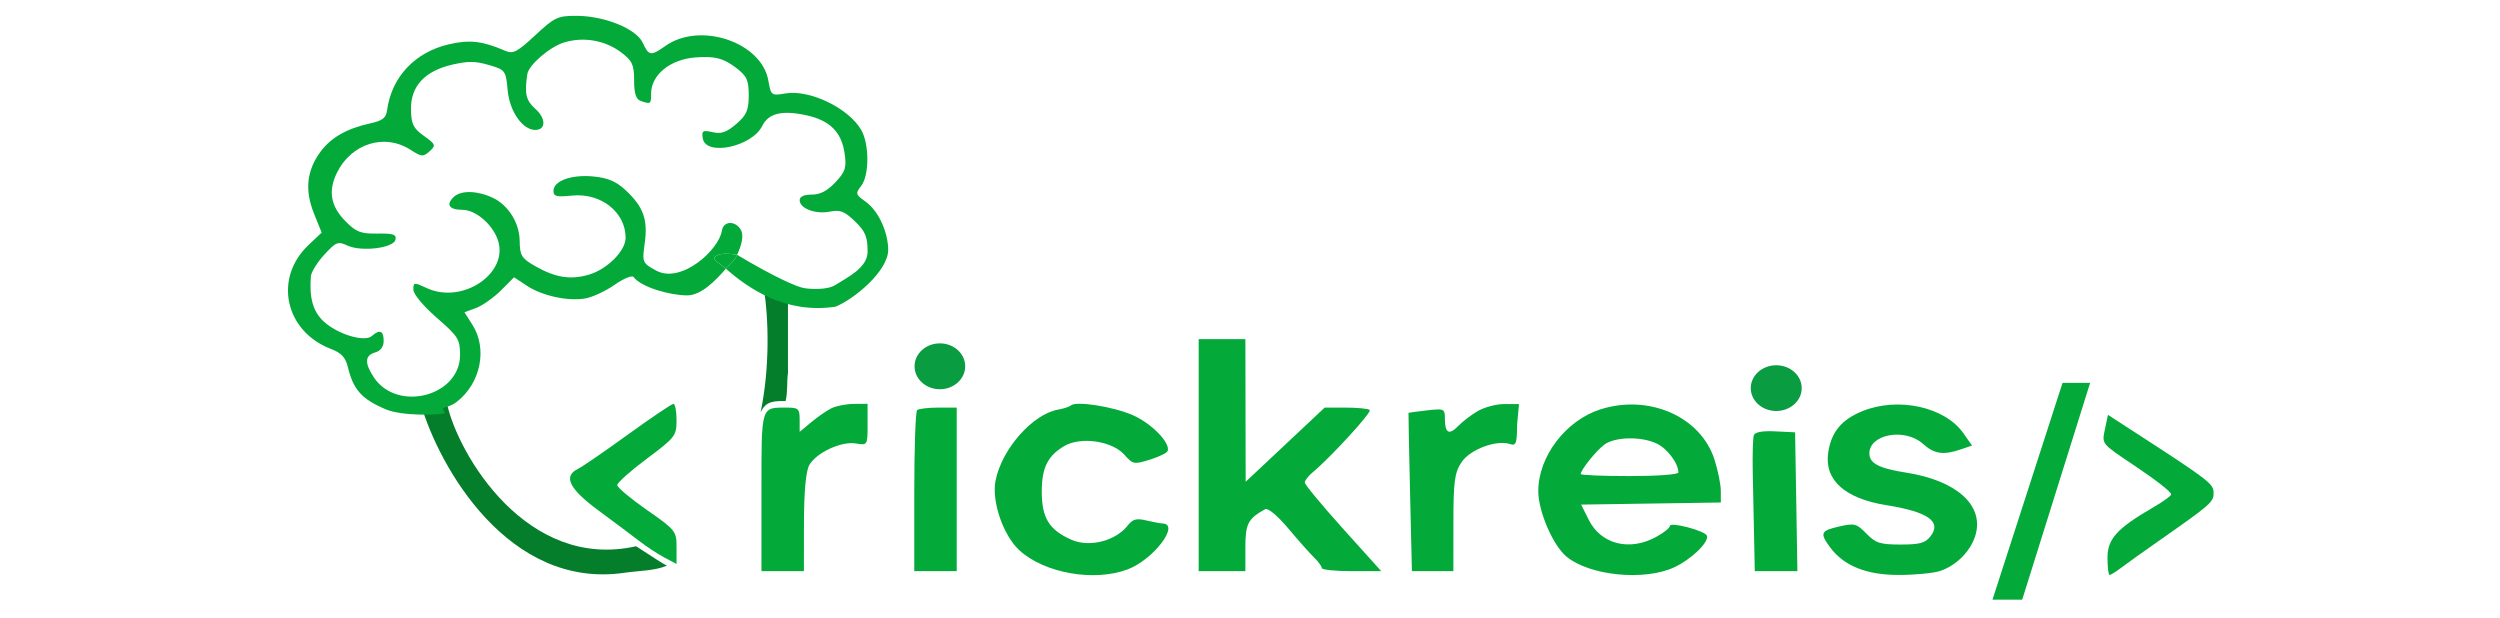
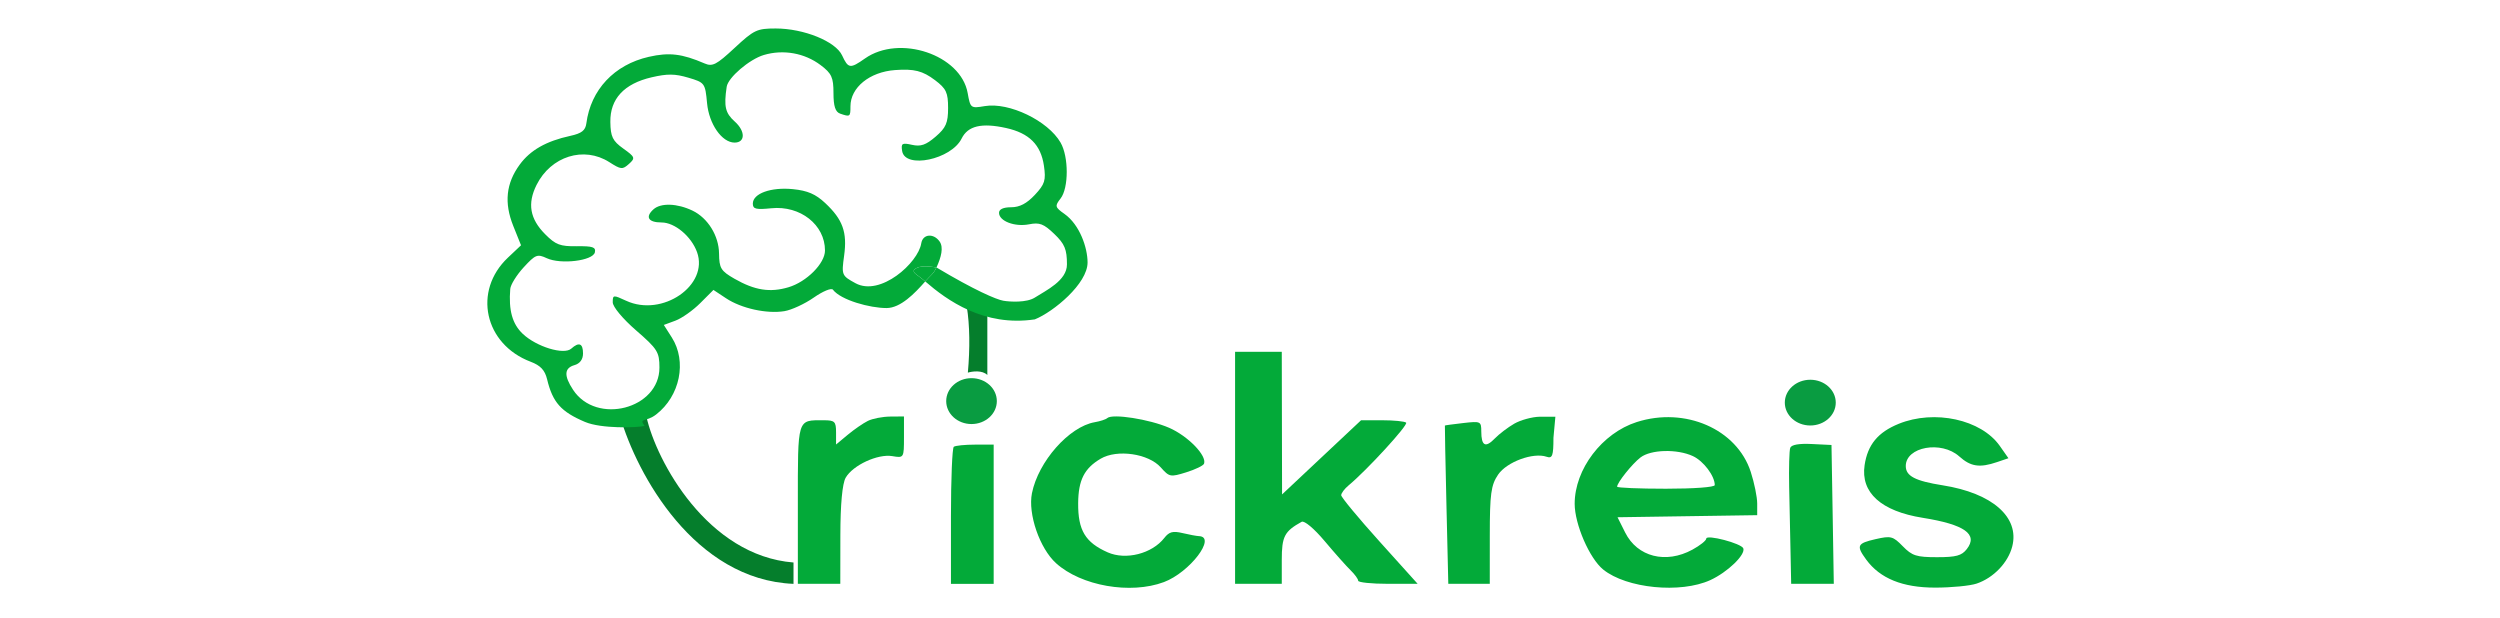
<svg xmlns="http://www.w3.org/2000/svg" width="1580" height="390" viewBox="0 0 1580 390" fill="none">
-   <path fill-rule="evenodd" clip-rule="evenodd" d="M934.015 259.761C929.988 262.076 924.432 266.305 921.671 269.156C915.804 275.218 913.172 273.819 913.172 264.641C913.172 258.297 912.761 258.107 901.77 259.365C895.5 260.081 890.279 260.79 890.172 260.939C890.065 261.086 890.505 283.654 891.151 311.09L892.326 360.971H905.432H918.537L918.548 330.321C918.556 304.171 919.326 298.541 923.79 291.981C929.282 283.909 945.98 277.755 954.468 280.673C958.111 281.928 958.779 280.069 958.779 268.677L960 255.374L950.06 255.374C945.263 255.47 938.044 257.444 934.015 259.761Z" fill="#03AA39" />
-   <path d="M394.747 361.985C321.323 372.76 277.473 295.052 266 255.463H282.571C289.76 287.551 333.067 360.756 402 345.231C405.528 347.541 410.971 351.076 415.211 353.762C416.526 354.595 417.726 355.346 418.716 355.953L421.5 357.5C421.5 357.511 421.49 357.516 421.469 357.513C413.726 360.801 404.005 360.627 394.747 361.985Z" fill="#057E2C" />
-   <path d="M498 185.673V235.873C497.211 240.571 497.929 247.662 496.5 253.5C485.793 253 483.256 255.602 480.707 260.5C486.501 232.854 485.913 202.037 482.703 182L498 185.673Z" fill="#057E2C" />
-   <path d="M458.743 169.86C462.064 166.062 463.974 165.128 465.851 161.042C458.728 159.872 453.967 160.04 451.604 162.648C450.819 164.64 453.508 165.331 458.743 169.86Z" fill="#03AA39" />
-   <path d="M338.267 22.284C326.784 32.957 324.297 34.246 319.307 32.099C304.987 25.936 296.941 24.981 284.037 27.919C262.22 32.88 247.347 48.729 244.578 69.956C243.993 74.444 241.608 76.302 234.424 77.867C219.231 81.172 209.141 86.903 202.479 96.01C193.806 107.866 192.516 120.171 198.404 134.849L203.287 147.018L195.005 154.833C172.725 175.862 180.078 209.527 209.382 220.626C215.606 222.984 218.38 225.946 219.765 231.708C223.274 246.309 228.535 252.223 243.733 258.668C254.062 263.045 276.361 262.336 281.373 261.208C277.542 255.845 282.075 259.047 288.64 253.99C303.793 242.309 308.246 220.429 298.564 205.248L293.534 197.365L300.868 194.649C304.901 193.156 311.956 188.175 316.547 183.584L324.893 175.233L332.882 180.524C342.557 186.932 358.597 190.469 369.741 188.651C374.256 187.913 382.611 184.05 388.304 180.067C393.997 176.081 399.429 173.829 400.376 175.062C405.492 181.721 423.843 186.687 434.292 186.687C443.124 186.687 452.083 177.476 458.743 169.86C453.508 165.331 450.819 164.64 451.604 162.648C453.967 160.04 458.728 159.872 465.851 161.042C468.832 154.553 470.452 148.348 467.827 144.619C464.063 139.275 457.182 139.768 456.224 145.821C454.279 158.086 430.413 179.596 414.657 170.987C405.946 166.228 405.793 165.855 407.488 153.569C409.53 138.785 406.646 130.753 395.561 120.359C389.5 114.678 384.422 112.483 375.182 111.548C361.269 110.144 349.784 114.277 349.784 120.69C349.784 124.116 351.724 124.602 361.484 123.616C379.775 121.767 395.392 134.068 395.392 150.326C395.392 158.487 383.775 170.158 372.26 173.562C360.614 177.007 350.989 175.487 338.235 168.192C329.588 163.242 328.536 161.528 328.434 152.201C328.314 141.006 321.354 129.765 311.669 125.121C301.985 120.476 291.656 120.123 287.017 124.277C281.598 129.135 283.717 132.599 292.112 132.599C300.437 132.599 310.908 141.347 314.519 151.321C322.13 172.331 292.525 192.642 269.705 182.067C261.552 178.288 261.252 178.324 261.252 183.074C261.252 185.887 267.578 193.486 276.007 200.803C289.544 212.551 290.762 214.491 290.762 224.316C290.762 250.48 250.95 260.757 236.208 238.395C230.292 229.424 230.568 224.604 237.106 222.746C240.535 221.77 242.472 219.109 242.472 215.373C242.472 208.996 239.931 207.955 235.046 212.332C230.418 216.479 213.018 211.166 204.366 202.967C197.779 196.724 195.389 188.137 196.475 174.615C196.69 171.942 200.508 165.795 204.958 160.956C212.406 152.857 213.568 152.398 219.553 155.179C228.419 159.302 248.817 156.797 249.965 151.446C250.665 148.177 248.597 147.484 238.547 147.619C227.99 147.763 225.192 146.703 218.555 140.039C208.886 130.337 207.199 120.69 213.103 108.87C222.158 90.754 243.009 84.209 259.054 94.447C266.513 99.204 267.387 99.286 271.508 95.594C275.629 91.901 275.377 91.221 267.924 85.896C261.179 81.076 259.883 78.418 259.741 69.098C259.516 54.506 268.415 44.881 285.856 40.849C295.86 38.537 300.53 38.585 309.024 41.097C319.417 44.172 319.691 44.544 320.861 57.189C322.084 70.41 330.259 82.117 338.264 82.117C345.073 82.117 345.156 74.913 338.42 68.874C332.357 63.441 331.404 59.364 333.266 46.845C334.138 40.994 347.635 29.445 356.754 26.75C369.079 23.104 382.482 25.496 392.631 33.147C399.601 38.402 400.757 40.917 400.757 50.823C400.757 59.136 401.946 62.78 405.001 63.831C411.266 65.985 411.488 65.826 411.488 59.196C411.488 47.299 423.593 37.453 439.658 36.282C451.754 35.397 457.085 36.746 464.938 42.667C472.01 47.999 473.193 50.516 473.193 60.246C473.193 69.67 471.854 72.752 465.319 78.362C459.148 83.658 455.913 84.776 450.365 83.528C444.117 82.122 443.384 82.584 444.154 87.435C445.976 98.945 475.197 92.82 481.751 79.555C485.713 71.528 494.368 69.482 509.861 72.906C524.421 76.124 531.801 83.466 533.754 96.678C535.122 105.928 534.353 108.404 528.018 115.171C522.908 120.63 518.398 122.984 513.046 122.984C508.107 122.984 505.386 124.234 505.386 126.505C505.386 131.739 515.337 135.539 524.378 133.76C531.026 132.45 533.628 133.448 540.316 139.864C546.9 146.179 548.311 149.578 548.311 159.134C548.311 169.326 535.216 175.475 528.018 180.067C522.838 183.372 512.354 182.793 508.109 182.067C503.71 181.313 489.996 175.466 465.851 161.042C463.974 165.128 462.064 166.062 458.743 169.86C472.55 181.804 495.846 198.634 528.018 193.842C539.86 189.058 561.36 171.26 561.344 157.866C561.333 148.599 556.427 134.027 546.704 127.174C540.746 122.974 540.555 122.219 544.276 117.46C549.47 110.818 549.475 91.11 544.29 82.122C536.311 68.3 511.755 56.472 496.394 59.054C487.468 60.554 487.28 60.41 485.563 50.787C481.244 26.597 442.469 13.584 420.61 28.991C411.298 35.553 410.08 35.388 406.219 27.034C402.115 18.157 382.004 10 364.22 10C352.408 10 350.519 10.894 338.267 22.284Z" fill="#03AA39" />
-   <path fill-rule="evenodd" clip-rule="evenodd" d="M1330.35 271.134C1328.34 280.711 1327.91 280.161 1348.06 293.661C1363.06 303.712 1372.17 310.832 1372.17 312.505C1372.16 313.38 1367.03 317.068 1360.76 320.703C1337.93 333.941 1331.93 340.561 1331.93 352.523C1331.93 358.492 1332.53 363.375 1333.25 363.375C1333.98 363.375 1337.3 361.312 1340.63 358.793C1343.96 356.273 1354.53 348.72 1364.12 342.009C1397.53 318.631 1399 317.342 1399 311.457C1399 305.722 1396.27 303.64 1346.16 271.214L1332.22 262.192L1330.35 271.134Z" fill="#03AA39" />
-   <path d="M1303.52 241.977L1259.25 379H1278.03L1320.96 241.977H1303.52Z" fill="#03AA39" />
-   <path fill-rule="evenodd" clip-rule="evenodd" d="M1011.43 258.73C989.519 265.728 972.193 288.541 972.193 310.39C972.193 323.326 981.559 344.922 990.211 351.939C1004.92 363.865 1039.06 367.243 1057.9 358.634C1068.77 353.663 1080.27 342.6 1078.77 338.557C1077.6 335.427 1055.36 329.59 1055.36 332.412C1055.36 333.614 1051.44 336.742 1046.64 339.362C1029.83 348.547 1011.81 343.975 1004.11 328.566L999.274 318.902L1043.41 318.244L1087.55 317.585V310.2C1087.55 306.138 1085.72 297.161 1083.48 290.25C1074.71 263.225 1042.07 248.944 1011.43 258.73ZM1176.97 259.857C1163.84 265.197 1157.36 273.053 1155.43 285.966C1152.83 303.296 1165.82 315.058 1192.18 319.26C1218.62 323.477 1227.34 329.669 1220.01 339.037C1216.76 343.196 1213.27 344.143 1201.18 344.143C1188.19 344.143 1185.49 343.278 1179.58 337.251C1173.32 330.852 1172.09 330.53 1162.39 332.737C1150.68 335.4 1150.01 336.859 1156.45 345.677C1165.16 357.581 1179.42 363.375 1200 363.375C1210.27 363.375 1222.06 362.233 1226.21 360.836C1236.89 357.247 1246.14 347.59 1248.75 337.311C1253.44 318.859 1236.14 303.666 1204.8 298.721C1187.41 295.976 1181.45 292.866 1181.45 286.529C1181.45 274.363 1203.93 270.312 1215.23 280.44C1222.5 286.952 1228.13 287.793 1239.2 284.022L1246.33 281.594L1240.86 273.805C1229.12 257.103 1199.59 250.655 1176.97 259.857ZM1108.44 275.021C1107.81 276.68 1107.5 287.772 1107.75 299.671C1108.01 311.57 1108.39 330.229 1108.62 341.138L1109.02 360.971H1122.49H1135.96L1135.24 317.099L1134.5 273.228L1122.05 272.617C1113.95 272.218 1109.2 273.057 1108.44 275.021ZM1013.78 281.12C1008.51 285.166 999.021 297.048 999.021 299.587C999.021 300.294 1012.9 300.873 1029.87 300.873C1047.64 300.873 1060.73 299.902 1060.73 298.582C1060.73 292.786 1053.63 283.368 1046.92 280.259C1036.94 275.632 1020.35 276.062 1013.78 281.12Z" fill="#03AA39" />
-   <ellipse cx="1122.58" cy="245.298" rx="16.102" ry="14.454" fill="#099C41" />
-   <path fill-rule="evenodd" clip-rule="evenodd" d="M757.569 287.651V360.971H772.325H787.08V345.879C787.08 331.008 788.744 327.814 799.638 321.78C801.326 320.847 807.51 326.027 814.166 333.951C820.543 341.54 827.923 349.845 830.566 352.41C833.208 354.973 835.371 357.947 835.371 359.021C835.371 360.093 843.827 360.971 854.161 360.971H872.951L848.795 334.145C835.51 319.393 824.639 306.267 824.639 304.979C824.639 303.693 826.753 300.887 829.334 298.748C840.886 289.171 867.194 260.478 865.673 259.112C864.745 258.283 857.957 257.603 850.59 257.603H837.192L812.226 281.041L787.263 304.479L787.171 259.406L787.08 214.332H772.325H757.569V287.651ZM676.777 256.244C675.87 257.074 672.321 258.237 668.889 258.831C652.68 261.627 633.189 283.673 629.187 303.734C626.576 316.813 634.067 338.564 644.406 347.932C660.28 362.312 691.484 367.783 712.587 359.882C728.92 353.766 746.1 331.225 734.728 330.83C733.274 330.78 728.617 329.915 724.381 328.907C718.234 327.448 715.903 328.071 712.842 331.987C705.051 341.951 688.549 346.155 677.085 341.095C662.896 334.831 658.274 327.148 658.4 310.046C658.51 295.428 662.276 287.981 672.643 281.887C683.025 275.786 702.83 278.651 710.599 287.38C716.05 293.505 716.646 293.62 726.704 290.5C732.448 288.719 737.51 286.267 737.958 285.053C739.839 279.933 727.737 267.509 715.849 262.35C703.339 256.925 680.018 253.278 676.777 256.244ZM579.611 259.206C578.627 260.086 577.822 283.344 577.822 310.89V360.971H591.236H604.65V309.287V257.603H593.025C586.63 257.603 580.593 258.324 579.611 259.206Z" fill="#03AA39" />
-   <ellipse cx="594" cy="231.5" rx="16" ry="14.5" fill="#099C41" />
-   <path fill-rule="evenodd" clip-rule="evenodd" d="M525.507 257.997C522.556 259.456 516.82 263.413 512.764 266.788L505.386 272.925V265.264C505.386 258.401 504.571 257.603 497.558 257.603C480.678 257.603 481.241 255.766 481.241 310.746V360.971H494.655H508.069L508.109 330.321C508.133 310.77 509.349 297.587 511.463 293.918C516.021 286.002 531.758 278.716 540.933 280.271C548.252 281.512 548.311 281.418 548.311 268.36V255.199L539.592 255.271C534.798 255.312 528.458 256.538 525.507 257.997Z" fill="#03AA39" />
-   <path fill-rule="evenodd" clip-rule="evenodd" d="M396.733 274.714C381.978 285.389 367.794 295.14 365.21 296.38C355.734 300.938 359.745 309.015 378.259 322.657C388.016 329.847 399.687 338.578 404.188 342.057C408.693 345.538 415.8 350.196 419.982 352.41L427.585 356.434V345.901C427.585 335.708 426.973 334.939 408.87 322.325C398.576 315.155 390.125 308.075 390.09 306.594C390.055 305.113 398.477 297.596 408.806 289.887C426.719 276.517 427.585 275.392 427.585 265.533C427.585 259.85 426.678 255.223 425.573 255.252C424.468 255.28 411.488 264.038 396.733 274.714Z" fill="#03AA39" />
+   <path fill-rule="evenodd" clip-rule="evenodd" d="M957.015 267.761C952.988 270.076 947.432 274.305 944.671 277.156C938.804 283.218 936.172 281.819 936.172 272.641C936.172 266.297 935.761 266.107 924.77 267.365C918.5 268.081 913.279 268.79 913.172 268.939C913.065 269.086 913.505 291.654 914.151 319.09L915.326 368.971H928.432H941.537L941.548 338.321C941.556 312.171 942.326 306.541 946.79 299.981C952.282 291.909 968.98 285.755 977.468 288.673C981.111 289.928 981.779 288.069 981.779 276.677L983 263.374L973.06 263.374C968.263 263.47 961.044 265.444 957.015 267.761Z" fill="#03AA39" />
+   <path d="M611 193.673L624 199V237C620.8 233.8 614.46 234.667 611.689 235.5C613.077 219.974 612.906 205.571 611 193.673Z" fill="#057E2C" />
+   <path d="M392 263.463H408.571C414.847 291.476 447.15 351.208 501.5 355.5V369C438.848 366.413 402.502 299.703 392 263.463Z" fill="#057E2C" />
+   <path d="M584.743 177.86C588.064 174.062 589.974 173.128 591.851 169.042C584.728 167.872 579.967 168.04 577.604 170.648C576.819 172.64 579.508 173.331 584.743 177.86Z" fill="#03AA39" />
+   <path d="M464.267 30.284C452.784 40.957 450.297 42.246 445.307 40.099C430.987 33.935 422.941 32.981 410.037 35.919C388.22 40.88 373.347 56.729 370.578 77.956C369.993 82.444 367.608 84.302 360.424 85.867C345.231 89.172 335.141 94.903 328.479 104.009C319.806 115.866 318.516 128.171 324.404 142.849L329.287 155.018L321.005 162.833C298.725 183.862 306.078 217.527 335.382 228.626C341.606 230.984 344.38 233.946 345.765 239.708C349.274 254.309 354.535 260.223 369.733 266.668C380.062 271.045 402.361 270.336 407.373 269.208C403.542 263.845 408.075 267.047 414.64 261.99C429.793 250.309 434.246 228.429 424.564 213.248L419.534 205.365L426.868 202.649C430.901 201.156 437.956 196.175 442.547 191.584L450.893 183.233L458.882 188.524C468.557 194.932 484.597 198.469 495.741 196.651C500.256 195.913 508.611 192.05 514.304 188.067C519.997 184.081 525.429 181.829 526.376 183.062C531.492 189.721 549.843 194.687 560.292 194.687C569.124 194.687 578.083 185.476 584.743 177.86C579.508 173.331 576.819 172.64 577.604 170.648C579.967 168.04 584.728 167.872 591.851 169.042C594.832 162.553 596.452 156.348 593.827 152.619C590.063 147.275 583.182 147.768 582.224 153.821C580.279 166.086 556.413 187.596 540.657 178.987C531.946 174.228 531.793 173.855 533.488 161.569C535.53 146.785 532.646 138.753 521.561 128.359C515.5 122.678 510.422 120.483 501.182 119.548C487.269 118.144 475.784 122.277 475.784 128.69C475.784 132.116 477.724 132.602 487.484 131.616C505.775 129.767 521.392 142.068 521.392 158.326C521.392 166.487 509.775 178.158 498.26 181.562C486.614 185.007 476.989 183.487 464.235 176.192C455.588 171.242 454.536 169.528 454.434 160.201C454.314 149.006 447.354 137.765 437.669 133.121C427.985 128.476 417.656 128.123 413.017 132.277C407.598 137.135 409.717 140.599 418.112 140.599C426.437 140.599 436.908 149.347 440.519 159.321C448.13 180.331 418.525 200.642 395.705 190.067C387.552 186.288 387.252 186.324 387.252 191.074C387.252 193.887 393.578 201.486 402.007 208.803C415.544 220.551 416.762 222.491 416.762 232.316C416.762 258.48 376.95 268.757 362.208 246.395C356.292 237.424 356.568 232.604 363.106 230.746C366.535 229.77 368.472 227.109 368.472 223.373C368.472 216.996 365.931 215.955 361.046 220.332C356.418 224.479 339.018 219.166 330.366 210.967C323.779 204.724 321.389 196.137 322.475 182.615C322.69 179.942 326.508 173.795 330.958 168.956C338.406 160.857 339.568 160.398 345.553 163.179C354.419 167.302 374.817 164.797 375.965 159.446C376.665 156.177 374.597 155.484 364.547 155.619C353.99 155.763 351.192 154.703 344.555 148.039C334.886 138.337 333.199 128.69 339.103 116.87C348.158 98.754 369.009 92.209 385.054 102.447C392.513 107.204 393.387 107.286 397.508 103.594C401.629 99.901 401.377 99.221 393.924 93.896C387.179 89.076 385.883 86.418 385.741 77.098C385.516 62.506 394.415 52.881 411.856 48.849C421.86 46.537 426.53 46.585 435.024 49.097C445.417 52.172 445.691 52.544 446.861 65.189C448.084 78.41 456.259 90.117 464.264 90.117C471.073 90.117 471.156 82.913 464.42 76.874C458.357 71.441 457.404 67.364 459.266 54.845C460.138 48.994 473.635 37.445 482.754 34.75C495.079 31.104 508.482 33.496 518.631 41.147C525.601 46.402 526.757 48.917 526.757 58.823C526.757 67.136 527.946 70.78 531.001 71.831C537.266 73.985 537.488 73.826 537.488 67.196C537.488 55.299 549.593 45.453 565.658 44.282C577.754 43.397 583.085 44.746 590.938 50.667C598.01 55.999 599.193 58.516 599.193 68.246C599.193 77.67 597.854 80.752 591.319 86.362C585.148 91.658 581.913 92.776 576.365 91.528C570.117 90.122 569.384 90.584 570.154 95.435C571.976 106.945 601.197 100.819 607.751 87.555C611.713 79.528 620.368 77.482 635.861 80.906C650.421 84.124 657.801 91.466 659.754 104.678C661.122 113.928 660.353 116.404 654.018 123.171C648.908 128.63 644.398 130.984 639.046 130.984C634.107 130.984 631.386 132.234 631.386 134.505C631.386 139.739 641.337 143.539 650.378 141.76C657.026 140.45 659.628 141.448 666.316 147.864C672.9 154.179 674.311 157.578 674.311 167.134C674.311 177.326 661.216 183.475 654.018 188.067C648.838 191.372 638.354 190.793 634.109 190.067C629.71 189.313 615.996 183.466 591.851 169.042C589.974 173.128 588.064 174.062 584.743 177.86C598.55 189.804 621.846 206.634 654.018 201.842C665.86 197.058 687.36 179.26 687.344 165.866C687.333 156.599 682.427 142.027 672.704 135.174C666.746 130.974 666.555 130.219 670.276 125.46C675.47 118.818 675.475 99.11 670.29 90.122C662.311 76.3 637.755 64.472 622.394 67.054C613.468 68.554 613.28 68.41 611.563 58.787C607.244 34.597 568.469 21.584 546.61 36.991C537.298 43.553 536.08 43.388 532.219 35.034C528.115 26.157 508.004 18 490.22 18C478.408 18 476.519 18.894 464.267 30.284Z" fill="#03AA39" />
+   <path fill-rule="evenodd" clip-rule="evenodd" d="M1034.43 266.73C1012.52 273.728 995.193 296.541 995.193 318.39C995.193 331.326 1004.56 352.922 1013.21 359.939C1027.92 371.865 1062.06 375.243 1080.9 366.634C1091.77 361.663 1103.27 350.6 1101.77 346.557C1100.6 343.427 1078.36 337.59 1078.36 340.412C1078.36 341.614 1074.44 344.742 1069.64 347.362C1052.83 356.547 1034.81 351.975 1027.11 336.566L1022.27 326.902L1066.41 326.244L1110.55 325.585V318.2C1110.55 314.138 1108.72 305.161 1106.48 298.25C1097.71 271.225 1065.07 256.944 1034.43 266.73ZM1199.97 267.857C1186.84 273.197 1180.36 281.053 1178.43 293.966C1175.83 311.296 1188.82 323.058 1215.18 327.26C1241.62 331.477 1250.34 337.669 1243.01 347.037C1239.76 351.196 1236.27 352.143 1224.18 352.143C1211.19 352.143 1208.49 351.278 1202.58 345.251C1196.32 338.852 1195.09 338.53 1185.39 340.737C1173.68 343.4 1173.01 344.859 1179.45 353.677C1188.16 365.581 1202.42 371.375 1223 371.375C1233.27 371.375 1245.06 370.233 1249.21 368.836C1259.89 365.247 1269.14 355.59 1271.75 345.311C1276.44 326.859 1259.14 311.666 1227.8 306.721C1210.41 303.976 1204.45 300.866 1204.45 294.529C1204.45 282.363 1226.93 278.312 1238.23 288.44C1245.5 294.952 1251.13 295.793 1262.2 292.022L1269.33 289.594L1263.86 281.805C1252.12 265.103 1222.59 258.655 1199.97 267.857ZM1131.44 283.021C1130.81 284.68 1130.5 295.772 1130.75 307.671C1131.01 319.57 1131.39 338.229 1131.62 349.138L1132.02 368.971H1145.49H1158.96L1158.24 325.099L1157.5 281.228L1145.05 280.617C1136.95 280.218 1132.2 281.057 1131.44 283.021ZM1036.78 289.12C1031.51 293.166 1022.02 305.048 1022.02 307.587C1022.02 308.294 1035.9 308.873 1052.87 308.873C1070.64 308.873 1083.73 307.902 1083.73 306.582C1083.73 300.786 1076.63 291.368 1069.92 288.259C1059.94 283.632 1043.35 284.062 1036.78 289.12Z" fill="#03AA39" />
+   <ellipse cx="1144.1" cy="254.454" rx="16.102" ry="14.454" fill="#099C41" />
+   <path fill-rule="evenodd" clip-rule="evenodd" d="M780.569 295.651V368.971H795.325H810.08V353.879C810.08 339.008 811.744 335.814 822.638 329.78C824.326 328.847 830.51 334.027 837.166 341.951C843.543 349.54 850.923 357.845 853.566 360.41C856.208 362.973 858.371 365.947 858.371 367.021C858.371 368.093 866.827 368.971 877.161 368.971H895.951L871.795 342.145C858.51 327.393 847.639 314.267 847.639 312.979C847.639 311.693 849.753 308.887 852.334 306.748C863.886 297.171 890.194 268.478 888.673 267.112C887.745 266.283 880.957 265.603 873.59 265.603H860.192L835.226 289.041L810.263 312.479L810.171 267.406L810.08 222.332H795.325H780.569V295.651ZM699.777 264.244C698.87 265.074 695.321 266.237 691.889 266.831C675.68 269.627 656.189 291.673 652.187 311.734C649.576 324.813 657.067 346.564 667.406 355.932C683.28 370.312 714.484 375.783 735.587 367.882C751.92 361.766 769.1 339.225 757.728 338.83C756.274 338.78 751.617 337.915 747.38 336.907C741.234 335.448 738.903 336.071 735.842 339.987C728.051 349.951 711.549 354.155 700.085 349.095C685.896 342.831 681.274 335.148 681.4 318.046C681.51 303.428 685.276 295.981 695.643 289.887C706.025 283.786 725.83 286.651 733.599 295.38C739.05 301.505 739.646 301.62 749.704 298.5C755.448 296.719 760.51 294.267 760.958 293.053C762.839 287.933 750.737 275.509 738.849 270.35C726.339 264.925 703.018 261.278 699.777 264.244Z" fill="#03AA39" />
+   <path fill-rule="evenodd" clip-rule="evenodd" d="M602.801 282.365C601.81 283.114 601 302.914 601 326.365V369H614.5H628V325V281H616.301C609.864 281 603.789 281.614 602.801 282.365Z" fill="#03AA39" />
+   <ellipse cx="614" cy="253.5" rx="16" ry="14.5" fill="#099C41" />
+   <path fill-rule="evenodd" clip-rule="evenodd" d="M548.507 265.997C545.556 267.456 539.82 271.413 535.764 274.788L528.386 280.925V273.264C528.386 266.401 527.571 265.603 520.558 265.603C503.678 265.603 504.241 263.766 504.241 318.746V368.971H517.655H531.069L531.109 338.321C531.133 318.77 532.349 305.587 534.463 301.918C539.021 294.002 554.758 286.716 563.933 288.271C571.252 289.512 571.311 289.418 571.311 276.36V263.199L562.592 263.271C557.798 263.312 551.458 264.538 548.507 265.997Z" fill="#03AA39" />
</svg>
